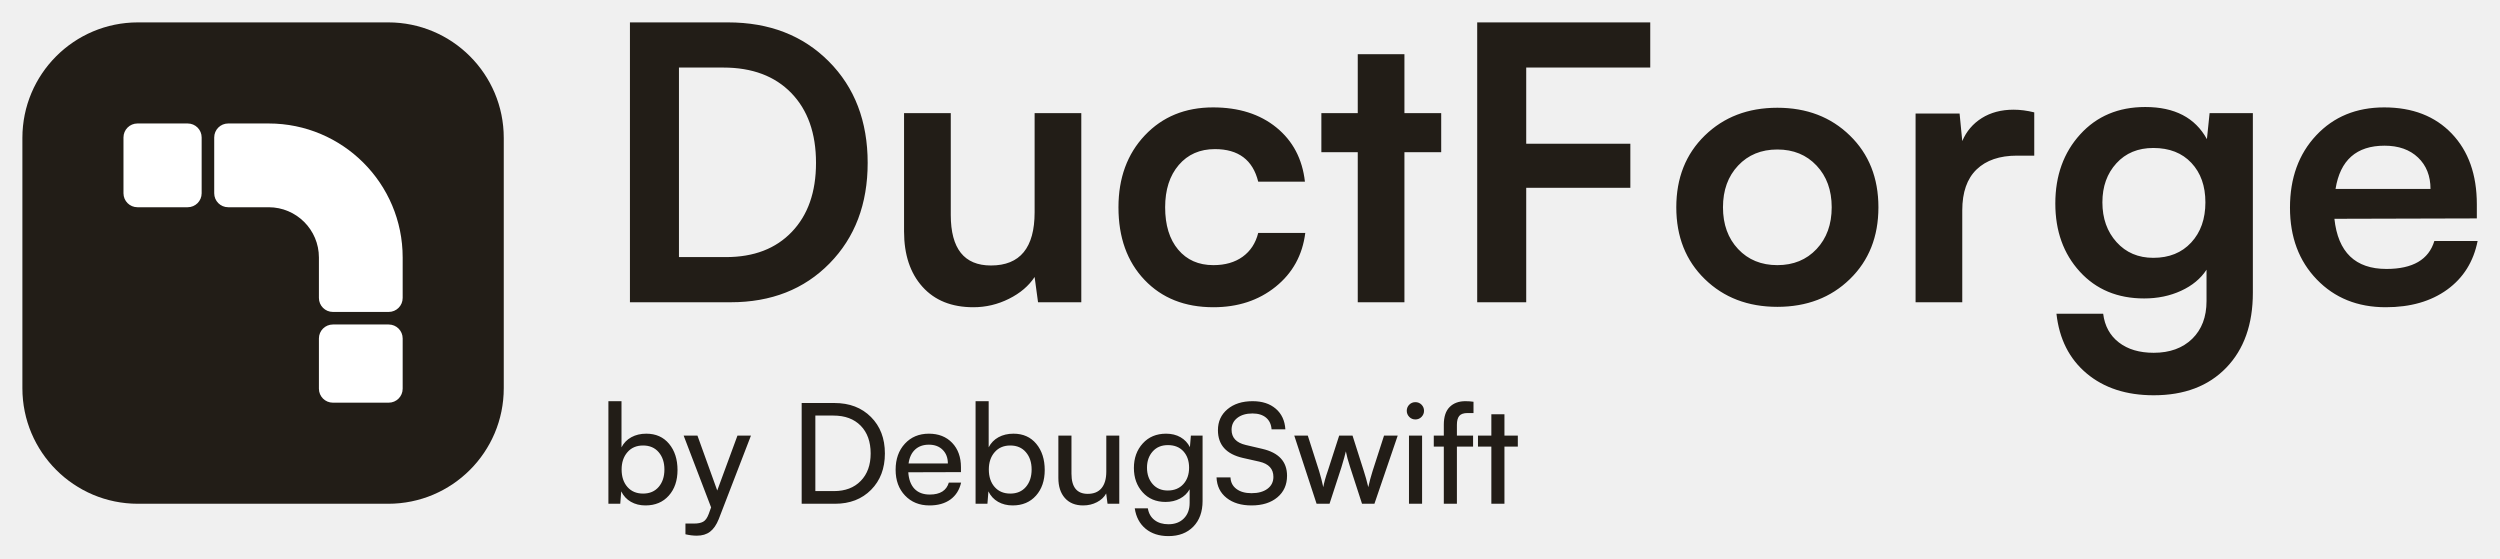
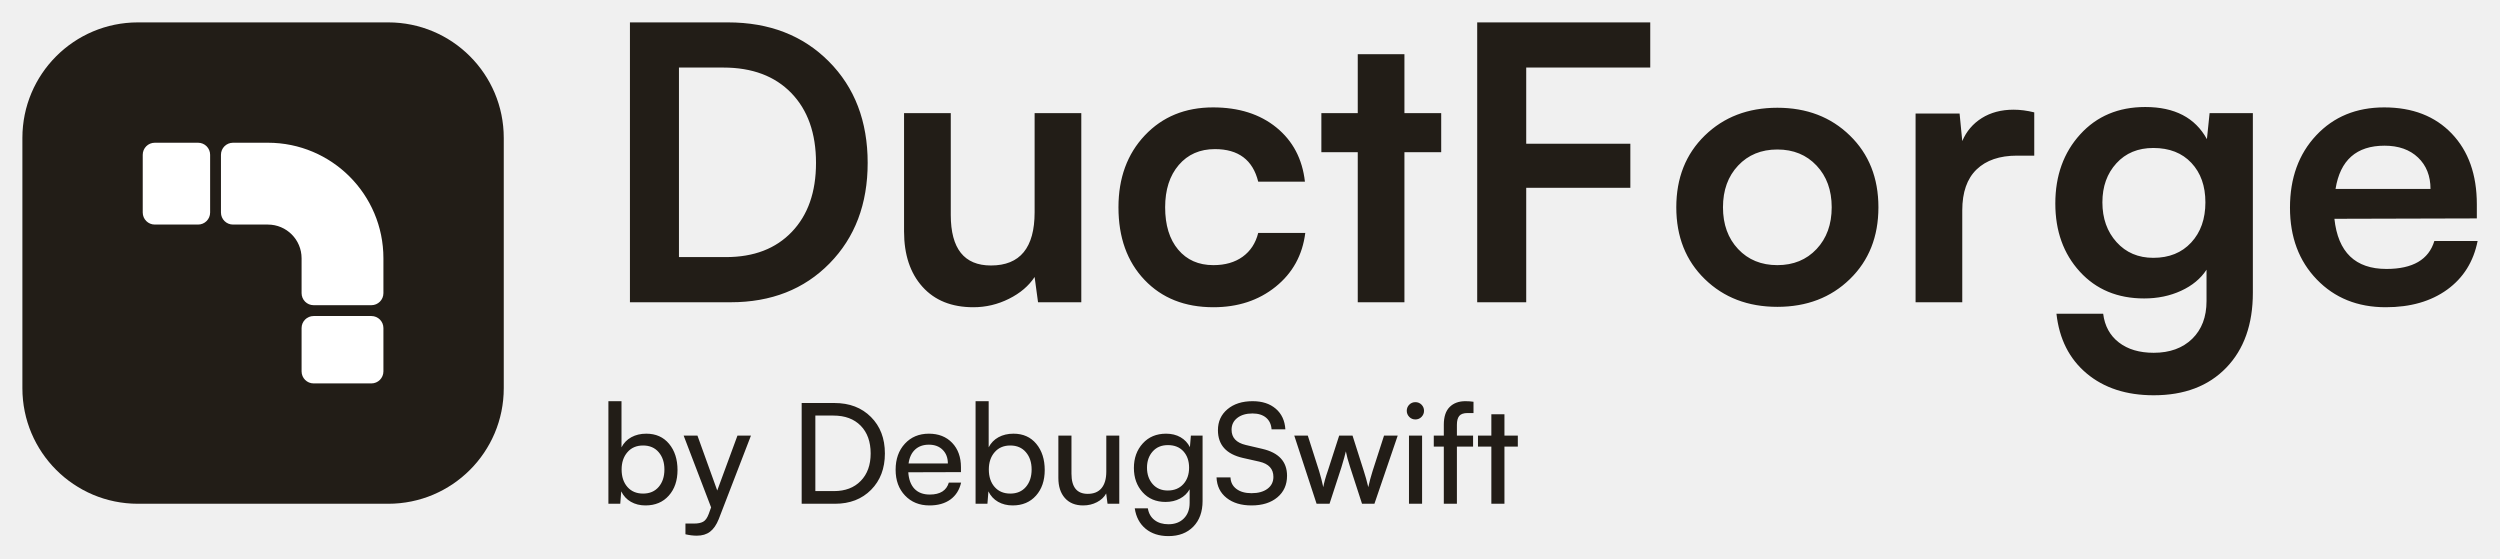
<svg xmlns="http://www.w3.org/2000/svg" viewBox="-5.76 -5.76 643.16 143.68" width="643.16" height="143.68" role="img" aria-label="DuctForge by DebugSwift">
  <path d="M29.722 0L94.118 0A29.722 29.722 0 0 1 123.84 29.722L123.84 94.118A29.722 29.722 0 0 1 94.118 123.84L29.722 123.84A29.722 29.722 0 0 1 0 94.118L0 29.722A29.722 29.722 0 0 1 29.722 0Z" fill="#221D17" transform="translate(0.000 0.000)" />
-   <path d="M37.5 0L52 0A48 48 0 0 1 100 48L100 62.5A5 5 0 0 1 95 67.5L75 67.5A5 5 0 0 1 70 62.5L70 48A18 18 0 0 0 52 30L37.5 30A5 5 0 0 1 32.5 25L32.5 5A5 5 0 0 1 37.5 0ZM5 0L23 0A5 5 0 0 1 28 5L28 25A5 5 0 0 1 23 30L5 30A5 5 0 0 1 0 25L0 5A5 5 0 0 1 5 0ZM75 72L95 72A5 5 0 0 1 100 77L100 95A5 5 0 0 1 95 100L75 100A5 5 0 0 1 70 95L70 77A5 5 0 0 1 75 72Z" fill="#FFFFFF" fill-rule="evenodd" transform="translate(26.006 26.006) scale(0.71827)" />
+   <path d="M37.5 0L52 0A48 48 0 0 1 100 48L100 62.5A5 5 0 0 1 95 67.5L71 67.5A5 5 0 0 1 66 62.5L66 48A14 14 0 0 0 52 34L37.5 34A5 5 0 0 1 32.5 29L32.5 5A5 5 0 0 1 37.5 0ZM5 0L23 0A5 5 0 0 1 28 5L28 29A5 5 0 0 1 23 34L5 34A5 5 0 0 1 0 29L0 5A5 5 0 0 1 5 0ZM71 72L95 72A5 5 0 0 1 100 77L100 95A5 5 0 0 1 95 100L71 100A5 5 0 0 1 66 95L66 77A5 5 0 0 1 71 72Z" fill="#FFFFFF" fill-rule="evenodd" transform="translate(30.960 30.960) scale(0.6192)" />
  <path d="M33.88 0L7.98 0L7.98 -72L33.19 -72Q49.15 -72 59.15 -61.95Q69.14 -51.91 69.14 -35.85Q69.14 -19.99 59.34 -10Q49.54 0 33.88 0ZM32.01 -60.38L20.59 -60.38L20.59 -11.62L32.7 -11.62Q43.44 -11.62 49.64 -18.12Q55.85 -24.62 55.85 -35.85Q55.85 -47.28 49.49 -53.83Q43.14 -60.38 32.01 -60.38ZM112.09 -48.66L124.1 -48.66L124.1 0L112.97 0L112.09 -6.5Q109.82 -3.05 105.49 -0.89Q101.15 1.28 96.33 1.28Q87.96 1.28 83.23 -3.99Q78.5 -9.26 78.5 -18.22L78.5 -48.66L90.52 -48.66L90.52 -22.46Q90.52 -9.46 100.86 -9.46Q112.09 -9.46 112.09 -23.15L112.09 -48.66ZM133.66 -24.43Q133.66 -35.75 140.45 -42.94Q147.25 -50.13 157.99 -50.13Q167.93 -50.13 174.29 -44.96Q180.64 -39.79 181.63 -31.03L169.61 -31.03Q167.54 -39.4 158.48 -39.4Q152.67 -39.4 149.17 -35.31Q145.67 -31.22 145.67 -24.43Q145.67 -17.53 149.02 -13.54Q152.37 -9.55 158.08 -9.55Q162.62 -9.55 165.62 -11.72Q168.62 -13.89 169.61 -17.83L181.72 -17.83Q180.64 -9.26 174.09 -3.99Q167.54 1.28 158.08 1.28Q147.05 1.28 140.36 -5.76Q133.66 -12.8 133.66 -24.43ZM207.23 0L195.22 0L195.22 -38.61L185.86 -38.61L185.86 -48.66L195.22 -48.66L195.22 -63.82L207.23 -63.82L207.23 -48.66L216.69 -48.66L216.69 -38.61L207.23 -38.61L207.23 0ZM265.35 -29.45L238.56 -29.45L238.56 0L225.95 0L225.95 -72L270.47 -72L270.47 -60.38L238.56 -60.38L238.56 -40.78L265.35 -40.78L265.35 -29.45ZM284.5 -5.96Q277.17 -13.1 277.17 -24.43Q277.17 -35.75 284.5 -42.89Q291.84 -50.04 303.17 -50.04Q314.5 -50.04 321.83 -42.89Q329.17 -35.75 329.17 -24.43Q329.17 -13.1 321.83 -5.96Q314.5 1.18 303.17 1.18Q291.84 1.18 284.5 -5.96ZM293.07 -35.16Q289.18 -31.03 289.18 -24.43Q289.18 -17.83 293.07 -13.69Q296.96 -9.55 303.17 -9.55Q309.37 -9.55 313.26 -13.69Q317.15 -17.83 317.15 -24.43Q317.15 -31.03 313.26 -35.16Q309.37 -39.3 303.17 -39.3Q296.96 -39.3 293.07 -35.16ZM369.26 -48.85L369.26 -37.72L364.83 -37.72Q358.13 -37.72 354.44 -34.18Q350.74 -30.63 350.74 -23.64L350.74 0L338.73 0L338.73 -48.56L350.05 -48.56L350.74 -41.47Q352.32 -45.21 355.76 -47.38Q359.21 -49.54 363.94 -49.54Q366.5 -49.54 369.26 -48.85ZM374.68 -25.41Q374.68 -36.15 381.08 -43.19Q387.48 -50.23 397.82 -50.23Q409.15 -50.23 413.68 -41.96L414.37 -48.66L425.5 -48.66L425.5 -2.46Q425.5 9.75 418.65 16.84Q411.81 23.93 399.99 23.93Q389.45 23.93 382.75 18.32Q376.05 12.71 374.97 2.95L386.99 2.95Q387.58 7.68 391.03 10.34Q394.47 13 399.99 13Q406.19 13 409.89 9.41Q413.58 5.81 413.58 -0.3L413.58 -8.37Q411.32 -4.92 407.03 -2.95Q402.75 -0.98 397.53 -0.98Q387.28 -0.98 380.98 -7.88Q374.68 -14.77 374.68 -25.41ZM386.79 -25.71Q386.79 -19.5 390.44 -15.46Q394.08 -11.43 399.89 -11.43Q406 -11.43 409.64 -15.37Q413.29 -19.31 413.29 -25.71Q413.29 -32.01 409.69 -35.85Q406.1 -39.69 399.89 -39.69Q393.98 -39.69 390.39 -35.75Q386.79 -31.81 386.79 -25.71ZM459.68 1.28Q448.84 1.28 441.95 -5.86Q435.05 -13 435.05 -24.33Q435.05 -35.75 441.8 -42.94Q448.55 -50.13 459.28 -50.13Q470.22 -50.13 476.67 -43.39Q483.12 -36.64 483.12 -25.21L483.12 -21.57L446.48 -21.47Q447.86 -8.57 459.87 -8.57Q470.02 -8.57 472.19 -15.76L483.32 -15.76Q481.74 -7.78 475.49 -3.25Q469.23 1.28 459.68 1.28ZM459.38 -40.28Q448.55 -40.28 446.77 -29.15L471.2 -29.15Q471.2 -34.18 468 -37.23Q464.8 -40.28 459.38 -40.28Z" fill="#221D17" transform="translate(148.32 72)" />
  <path d="M5.49 0L2.44 0L2.44 -26.39L5.81 -26.39L5.81 -14.52Q6.67 -16.2 8.34 -17.12Q10 -18.03 12.19 -18.03Q15.88 -18.03 18.05 -15.42Q20.22 -12.8 20.22 -8.68Q20.22 -4.62 17.98 -2.1Q15.74 0.43 11.97 0.43Q9.86 0.43 8.23 -0.5Q6.6 -1.43 5.74 -3.19L5.49 0ZM5.84 -8.82Q5.84 -6.02 7.33 -4.32Q8.82 -2.62 11.36 -2.62Q13.91 -2.62 15.38 -4.34Q16.85 -6.06 16.85 -8.82Q16.85 -11.54 15.38 -13.26Q13.91 -14.99 11.36 -14.99Q8.82 -14.99 7.33 -13.26Q5.84 -11.54 5.84 -8.82ZM22.26 7.85L22.26 5.09L24.52 5.09Q25.96 5.09 26.82 4.62Q27.68 4.16 28.25 2.62L28.86 0.93L21.8 -17.53L25.35 -17.53L30.44 -3.41L35.64 -17.53L39.11 -17.53L30.83 3.94Q29.94 6.17 28.59 7.19Q27.25 8.21 25.2 8.21Q23.77 8.21 22.26 7.85ZM60.73 0L52.16 0L52.16 -25.92L60.59 -25.92Q66.4 -25.92 69.98 -22.33Q73.57 -18.75 73.57 -12.94Q73.57 -7.17 70.02 -3.59Q66.47 0 60.73 0ZM60.34 -22.69L55.68 -22.69L55.68 -3.26L60.48 -3.26Q64.82 -3.26 67.36 -5.88Q69.91 -8.5 69.91 -12.94Q69.91 -17.46 67.35 -20.08Q64.78 -22.69 60.34 -22.69ZM85.04 0.43Q81.17 0.43 78.75 -2.12Q76.33 -4.66 76.33 -8.75Q76.33 -12.87 78.71 -15.45Q81.09 -18.03 84.89 -18.03Q88.62 -18.03 90.88 -15.67Q93.14 -13.3 93.14 -9.39L93.14 -8.14L79.59 -8.1Q79.77 -5.34 81.18 -3.85Q82.6 -2.37 85.11 -2.37Q89.12 -2.37 90.02 -5.45L93.18 -5.45Q92.53 -2.62 90.42 -1.09Q88.3 0.43 85.04 0.43ZM84.89 -15.2Q82.71 -15.2 81.35 -13.95Q79.98 -12.69 79.66 -10.36L89.77 -10.36Q89.77 -12.55 88.44 -13.87Q87.12 -15.2 84.89 -15.2ZM99.95 0L96.9 0L96.9 -26.39L100.27 -26.39L100.27 -14.52Q101.13 -16.2 102.8 -17.12Q104.47 -18.03 106.66 -18.03Q110.35 -18.03 112.52 -15.42Q114.69 -12.8 114.69 -8.68Q114.69 -4.62 112.45 -2.1Q110.2 0.43 106.44 0.43Q104.33 0.43 102.69 -0.5Q101.06 -1.43 100.2 -3.19L99.95 0ZM100.31 -8.82Q100.31 -6.02 101.8 -4.32Q103.29 -2.62 105.83 -2.62Q108.38 -2.62 109.85 -4.34Q111.32 -6.06 111.32 -8.82Q111.32 -11.54 109.85 -13.26Q108.38 -14.99 105.83 -14.99Q103.29 -14.99 101.8 -13.26Q100.31 -11.54 100.31 -8.82ZM130.53 -17.53L133.87 -17.53L133.87 0L130.85 0L130.5 -2.65Q129.74 -1.25 128.13 -0.41Q126.52 0.43 124.58 0.43Q121.57 0.43 119.88 -1.47Q118.2 -3.37 118.2 -6.63L118.2 -17.53L121.57 -17.53L121.57 -7.74Q121.57 -2.55 125.76 -2.55Q128.09 -2.55 129.31 -4.02Q130.53 -5.49 130.53 -8.28L130.53 -17.53ZM137.63 -9.21Q137.63 -13.01 139.91 -15.52Q142.18 -18.03 145.91 -18.03Q148.03 -18.03 149.62 -17.12Q151.22 -16.2 152.04 -14.56L152.29 -17.53L155.3 -17.53L155.3 -0.72Q155.3 3.44 152.92 5.88Q150.54 8.32 146.52 8.32Q142.94 8.32 140.64 6.42Q138.35 4.52 137.85 1.18L141.22 1.18Q141.54 3.12 142.94 4.19Q144.33 5.27 146.52 5.27Q149 5.27 150.48 3.78Q151.97 2.29 151.97 -0.22L151.97 -3.73Q151.11 -2.19 149.48 -1.33Q147.85 -0.47 145.77 -0.47Q142.11 -0.47 139.87 -2.96Q137.63 -5.45 137.63 -9.21ZM141 -9.29Q141 -6.74 142.45 -5.07Q143.9 -3.41 146.34 -3.41Q148.85 -3.41 150.34 -5.04Q151.83 -6.67 151.83 -9.29Q151.83 -11.87 150.38 -13.48Q148.92 -15.09 146.38 -15.09Q143.9 -15.09 142.45 -13.44Q141 -11.79 141 -9.29ZM159.25 -18.93Q159.25 -22.26 161.7 -24.32Q164.16 -26.39 168.18 -26.39Q171.87 -26.39 174.13 -24.45Q176.39 -22.51 176.6 -19.14L173.05 -19.14Q172.91 -21.08 171.62 -22.16Q170.33 -23.23 168.14 -23.23Q165.7 -23.23 164.23 -22.08Q162.76 -20.94 162.76 -19.04Q162.76 -15.99 166.38 -15.13L170.65 -14.13Q177.03 -12.66 177.03 -7.21Q177.03 -3.73 174.54 -1.65Q172.05 0.43 167.89 0.43Q163.91 0.43 161.47 -1.51Q159.03 -3.44 158.89 -6.78L162.48 -6.78Q162.55 -4.91 164 -3.82Q165.45 -2.72 167.89 -2.72Q170.47 -2.72 171.99 -3.85Q173.52 -4.98 173.52 -6.92Q173.52 -10 169.93 -10.83L165.67 -11.79Q159.25 -13.26 159.25 -18.93ZM184.63 0L178.89 -17.53L182.37 -17.53L185.28 -8.42Q185.92 -6.31 186.35 -4.27Q186.67 -6.06 187.5 -8.42L190.44 -17.53L193.88 -17.53L196.78 -8.42Q197.39 -6.56 197.93 -4.27Q198.36 -6.27 199.04 -8.42L201.98 -17.53L205.5 -17.53L199.51 0L196.32 0L193.27 -9.39Q192.45 -11.9 192.16 -13.48Q191.91 -12.33 191.01 -9.36L187.96 0L184.63 0ZM207.83 -23.91Q207.83 -24.84 208.47 -25.49Q209.12 -26.14 210.05 -26.14Q210.98 -26.14 211.63 -25.49Q212.27 -24.84 212.27 -23.91Q212.27 -23.02 211.63 -22.35Q210.98 -21.69 210.05 -21.69Q209.12 -21.69 208.47 -22.35Q207.83 -23.02 207.83 -23.91ZM208.4 0L208.4 -17.53L211.77 -17.53L211.77 0L208.4 0ZM214.78 -17.53L217.36 -17.53L217.36 -20.33Q217.36 -23.41 218.87 -24.9Q220.37 -26.39 222.92 -26.39Q224.1 -26.39 225 -26.24L225 -23.34L223.49 -23.34Q221.95 -23.34 221.34 -22.6Q220.73 -21.87 220.73 -20.33L220.73 -17.53L224.89 -17.53L224.89 -14.7L220.73 -14.7L220.73 0L217.36 0L217.36 -14.7L214.78 -14.7L214.78 -17.53ZM232.96 0L229.59 0L229.59 -14.7L226.15 -14.7L226.15 -17.53L229.59 -17.53L229.59 -23.02L232.96 -23.02L232.96 -17.53L236.4 -17.53L236.4 -14.7L232.96 -14.7L232.96 0Z" fill="#221D17" transform="translate(148.32 123.84)" />
</svg>
